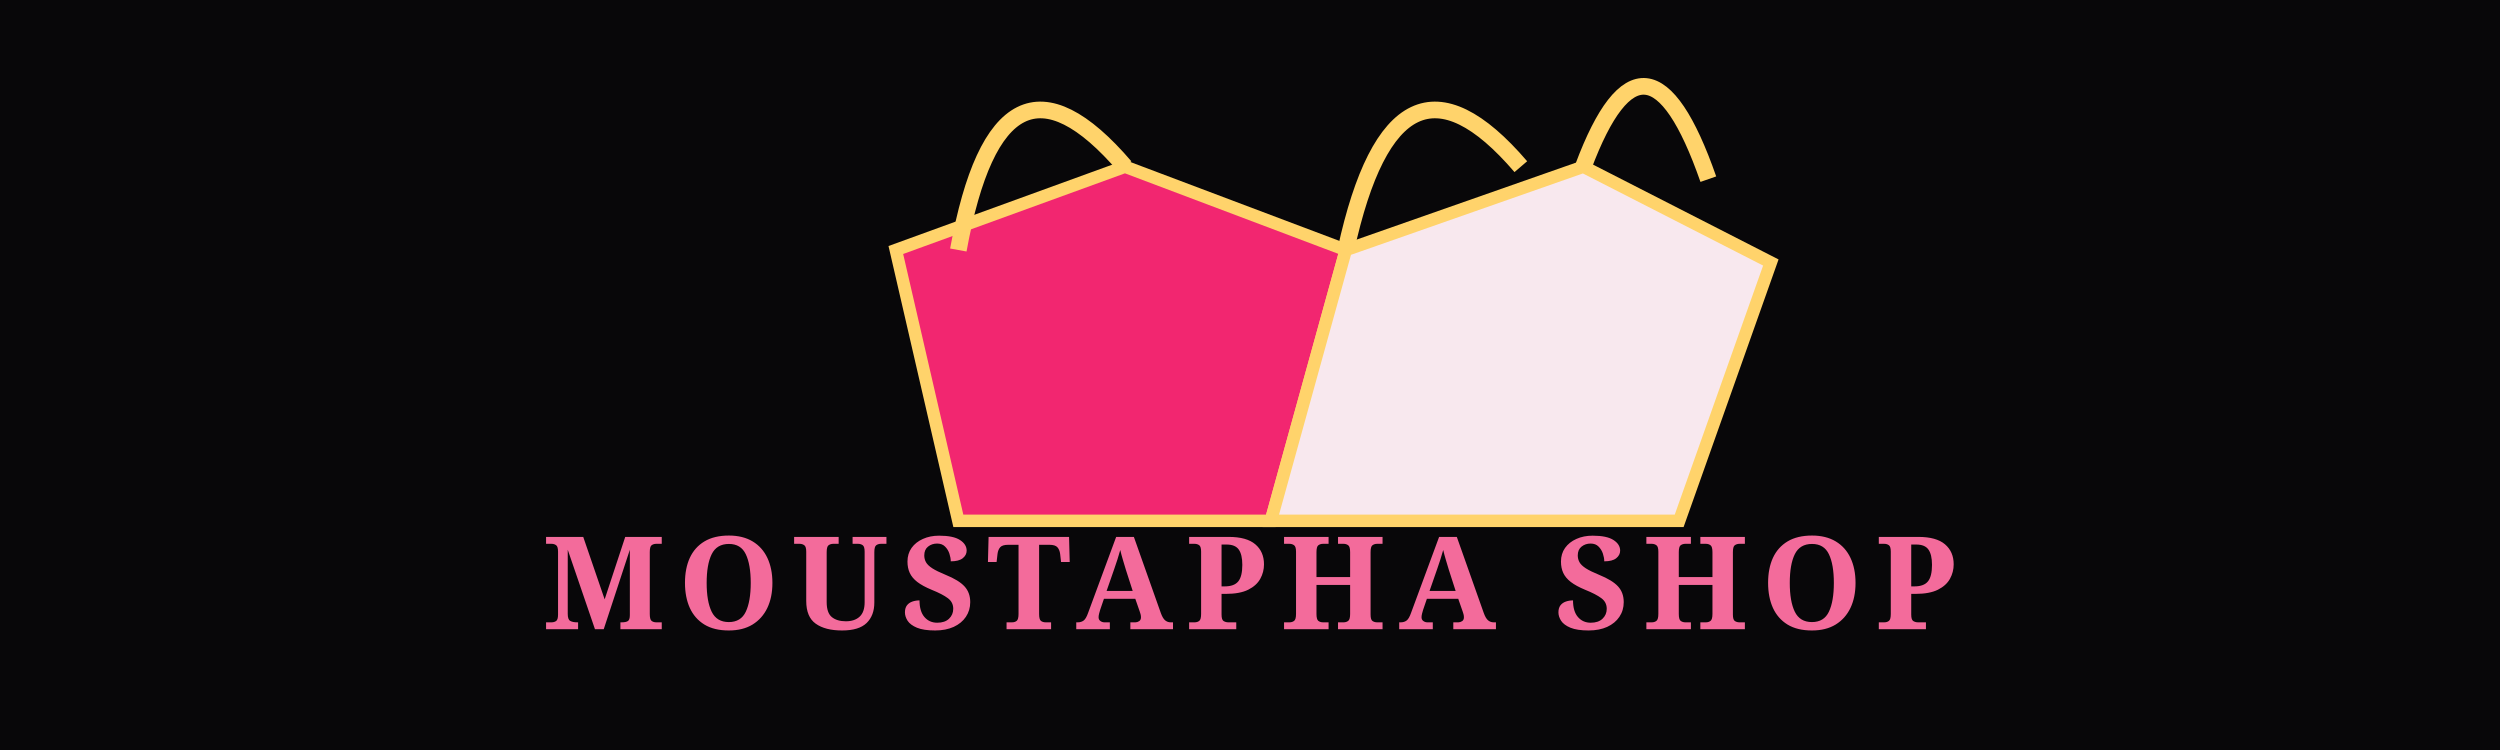
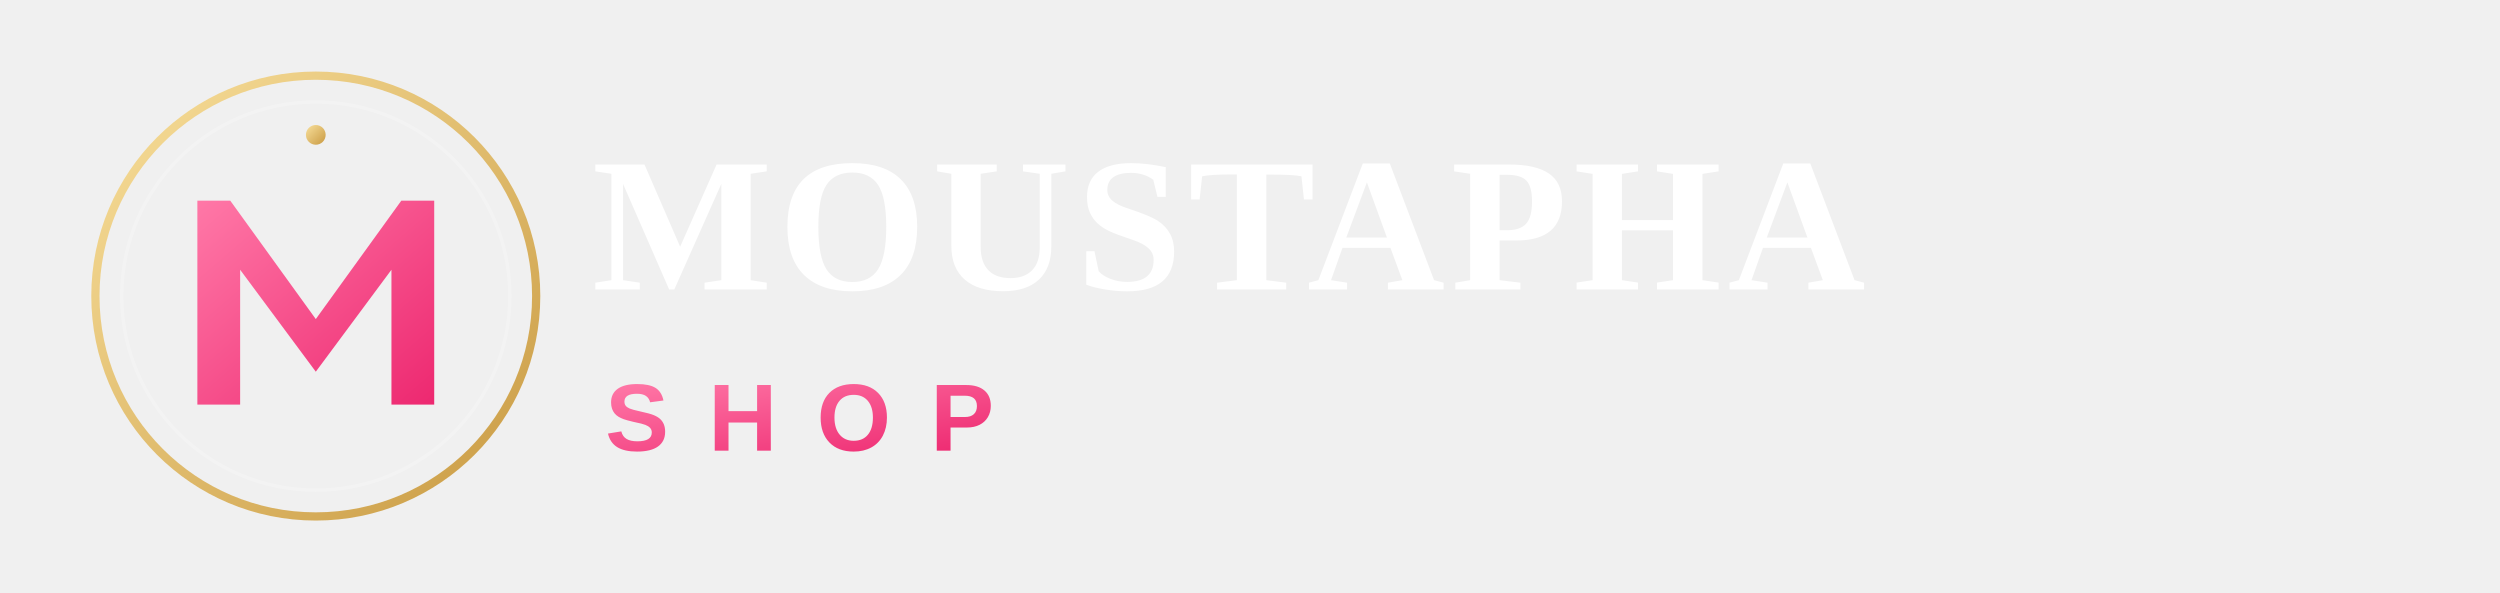
- <svg xmlns="http://www.w3.org/2000/svg" viewBox="0 0 600 180">
-   <rect width="600" height="180" fill="#080709" />
-   <g transform="translate(205 5)">
-     <path d="M10 55 L65 35 L118 55 L100 120 L25 120 Z" fill="#f22670" stroke="#ffd36b" stroke-width="3" />
-     <path d="M118 55 L175 35 L220 58 L198 120 L100 120 Z" fill="#f8e8ee" stroke="#ffd36b" stroke-width="3" />
-     <path d="M25 55 Q35 0 65 35 M118 55 Q130 0 160 35 M175 35 Q190 -5 205 38" fill="none" stroke="#ffd36b" stroke-width="4" />
+ <svg xmlns="http://www.w3.org/2000/svg" viewBox="0 0 760 180" role="img" aria-labelledby="title desc">
+   <defs>
+     <linearGradient id="pink" x1="0" y1="0" x2="1" y2="1">
+       <stop offset="0" stop-color="#ff78a7" />
+       <stop offset="1" stop-color="#ed2870" />
+     </linearGradient>
+     <linearGradient id="gold" x1="0" y1="0" x2="1" y2="1">
+       <stop offset="0" stop-color="#f8df9b" />
+       <stop offset="1" stop-color="#c99a42" />
+     </linearGradient>
+   </defs>
+   <g transform="translate(18 12)">
+     <circle cx="78" cy="78" r="67" fill="none" stroke="url(#gold)" stroke-width="2.5" />
+     <circle cx="78" cy="78" r="59" fill="none" stroke="#ffffff" stroke-opacity=".22" stroke-width="1" />
+     <path d="M42 111V49h10l26 36 26-36h10v62h-13V70L78 101 55 70v41z" fill="url(#pink)" />
+     <path d="M42 122h72" stroke="url(#gold)" stroke-width="2" stroke-linecap="round" />
+     <circle cx="78" cy="29" r="3" fill="url(#gold)" />
  </g>
-   <text x="300" y="151" text-anchor="middle" fill="#f36b9b" font-family="Georgia,serif" font-size="31" font-weight="bold" letter-spacing="3">MOUSTAPHA SHOP</text>
+   <g>
+     <text x="180" y="88" fill="#fff" font-family="Georgia,'Times New Roman',serif" font-size="58" font-weight="600" letter-spacing="1.8">MOUSTAPHA</text>
+     <text x="184" y="137" fill="url(#pink)" font-family="Arial,sans-serif" font-size="29" font-weight="700" letter-spacing="12">SHOP</text>
+     <path d="M184 151h390" stroke="url(#gold)" stroke-width="1.5" opacity=".8" />
+   </g>
</svg>
